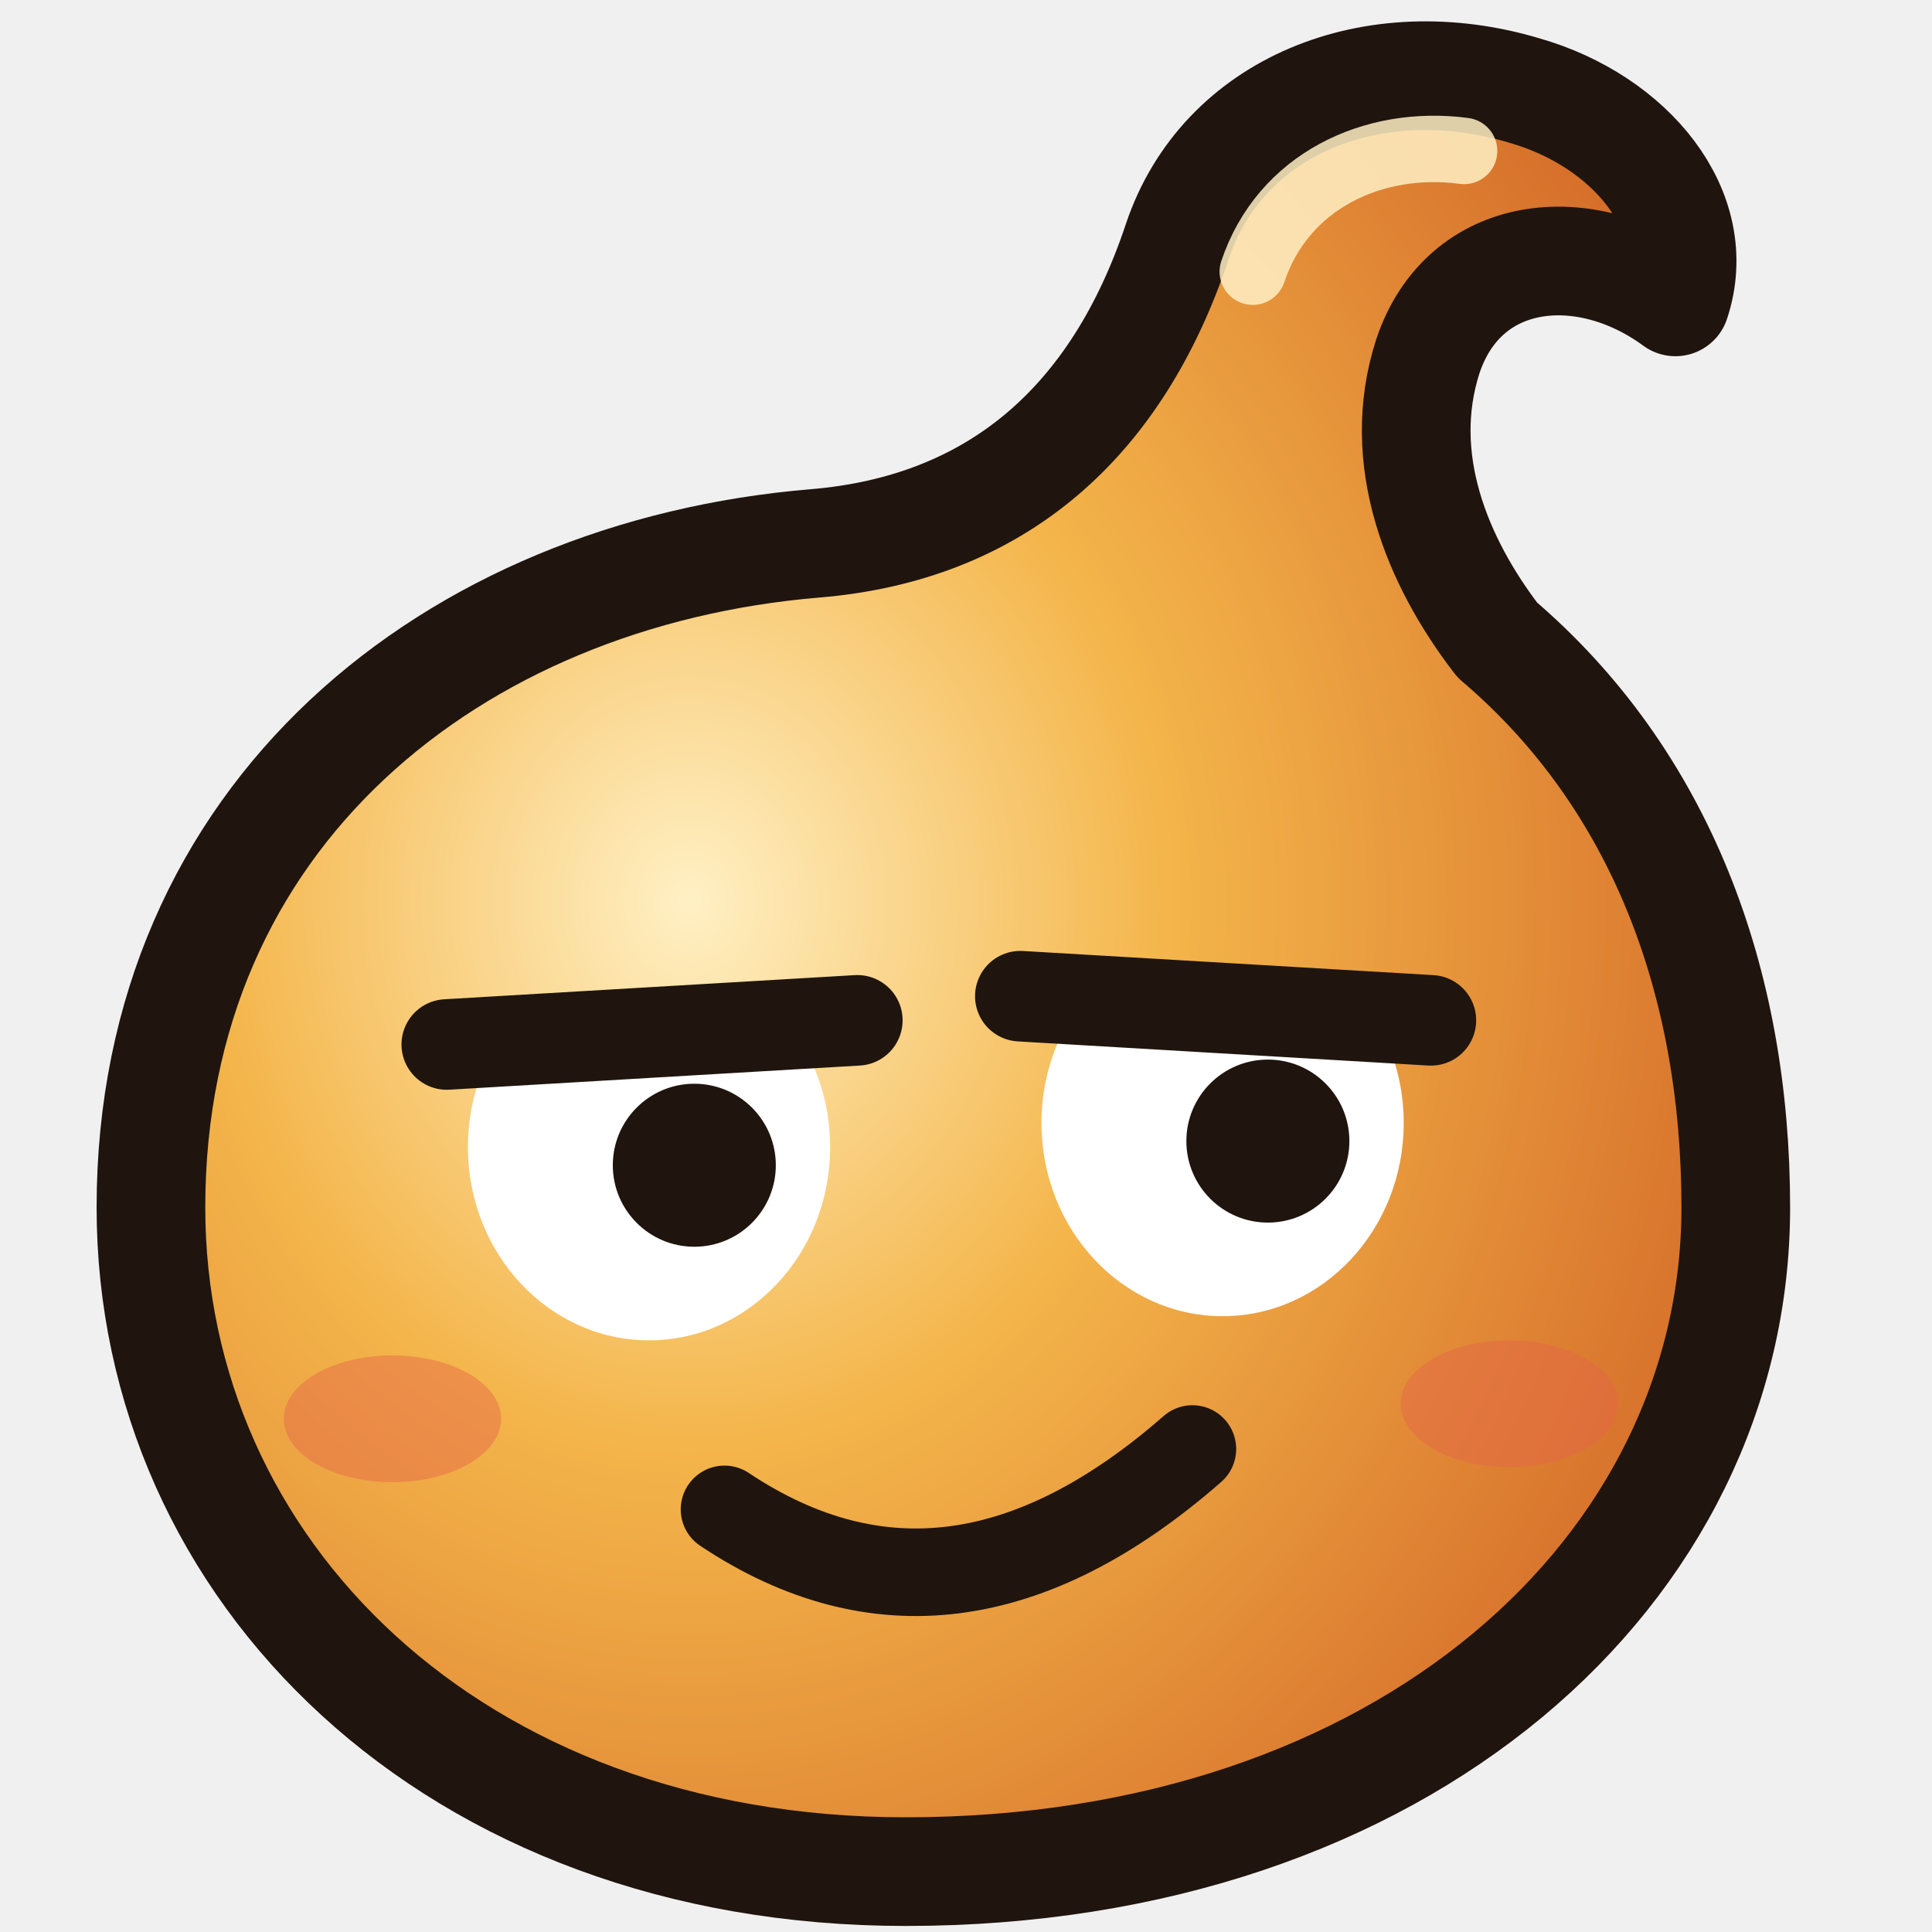
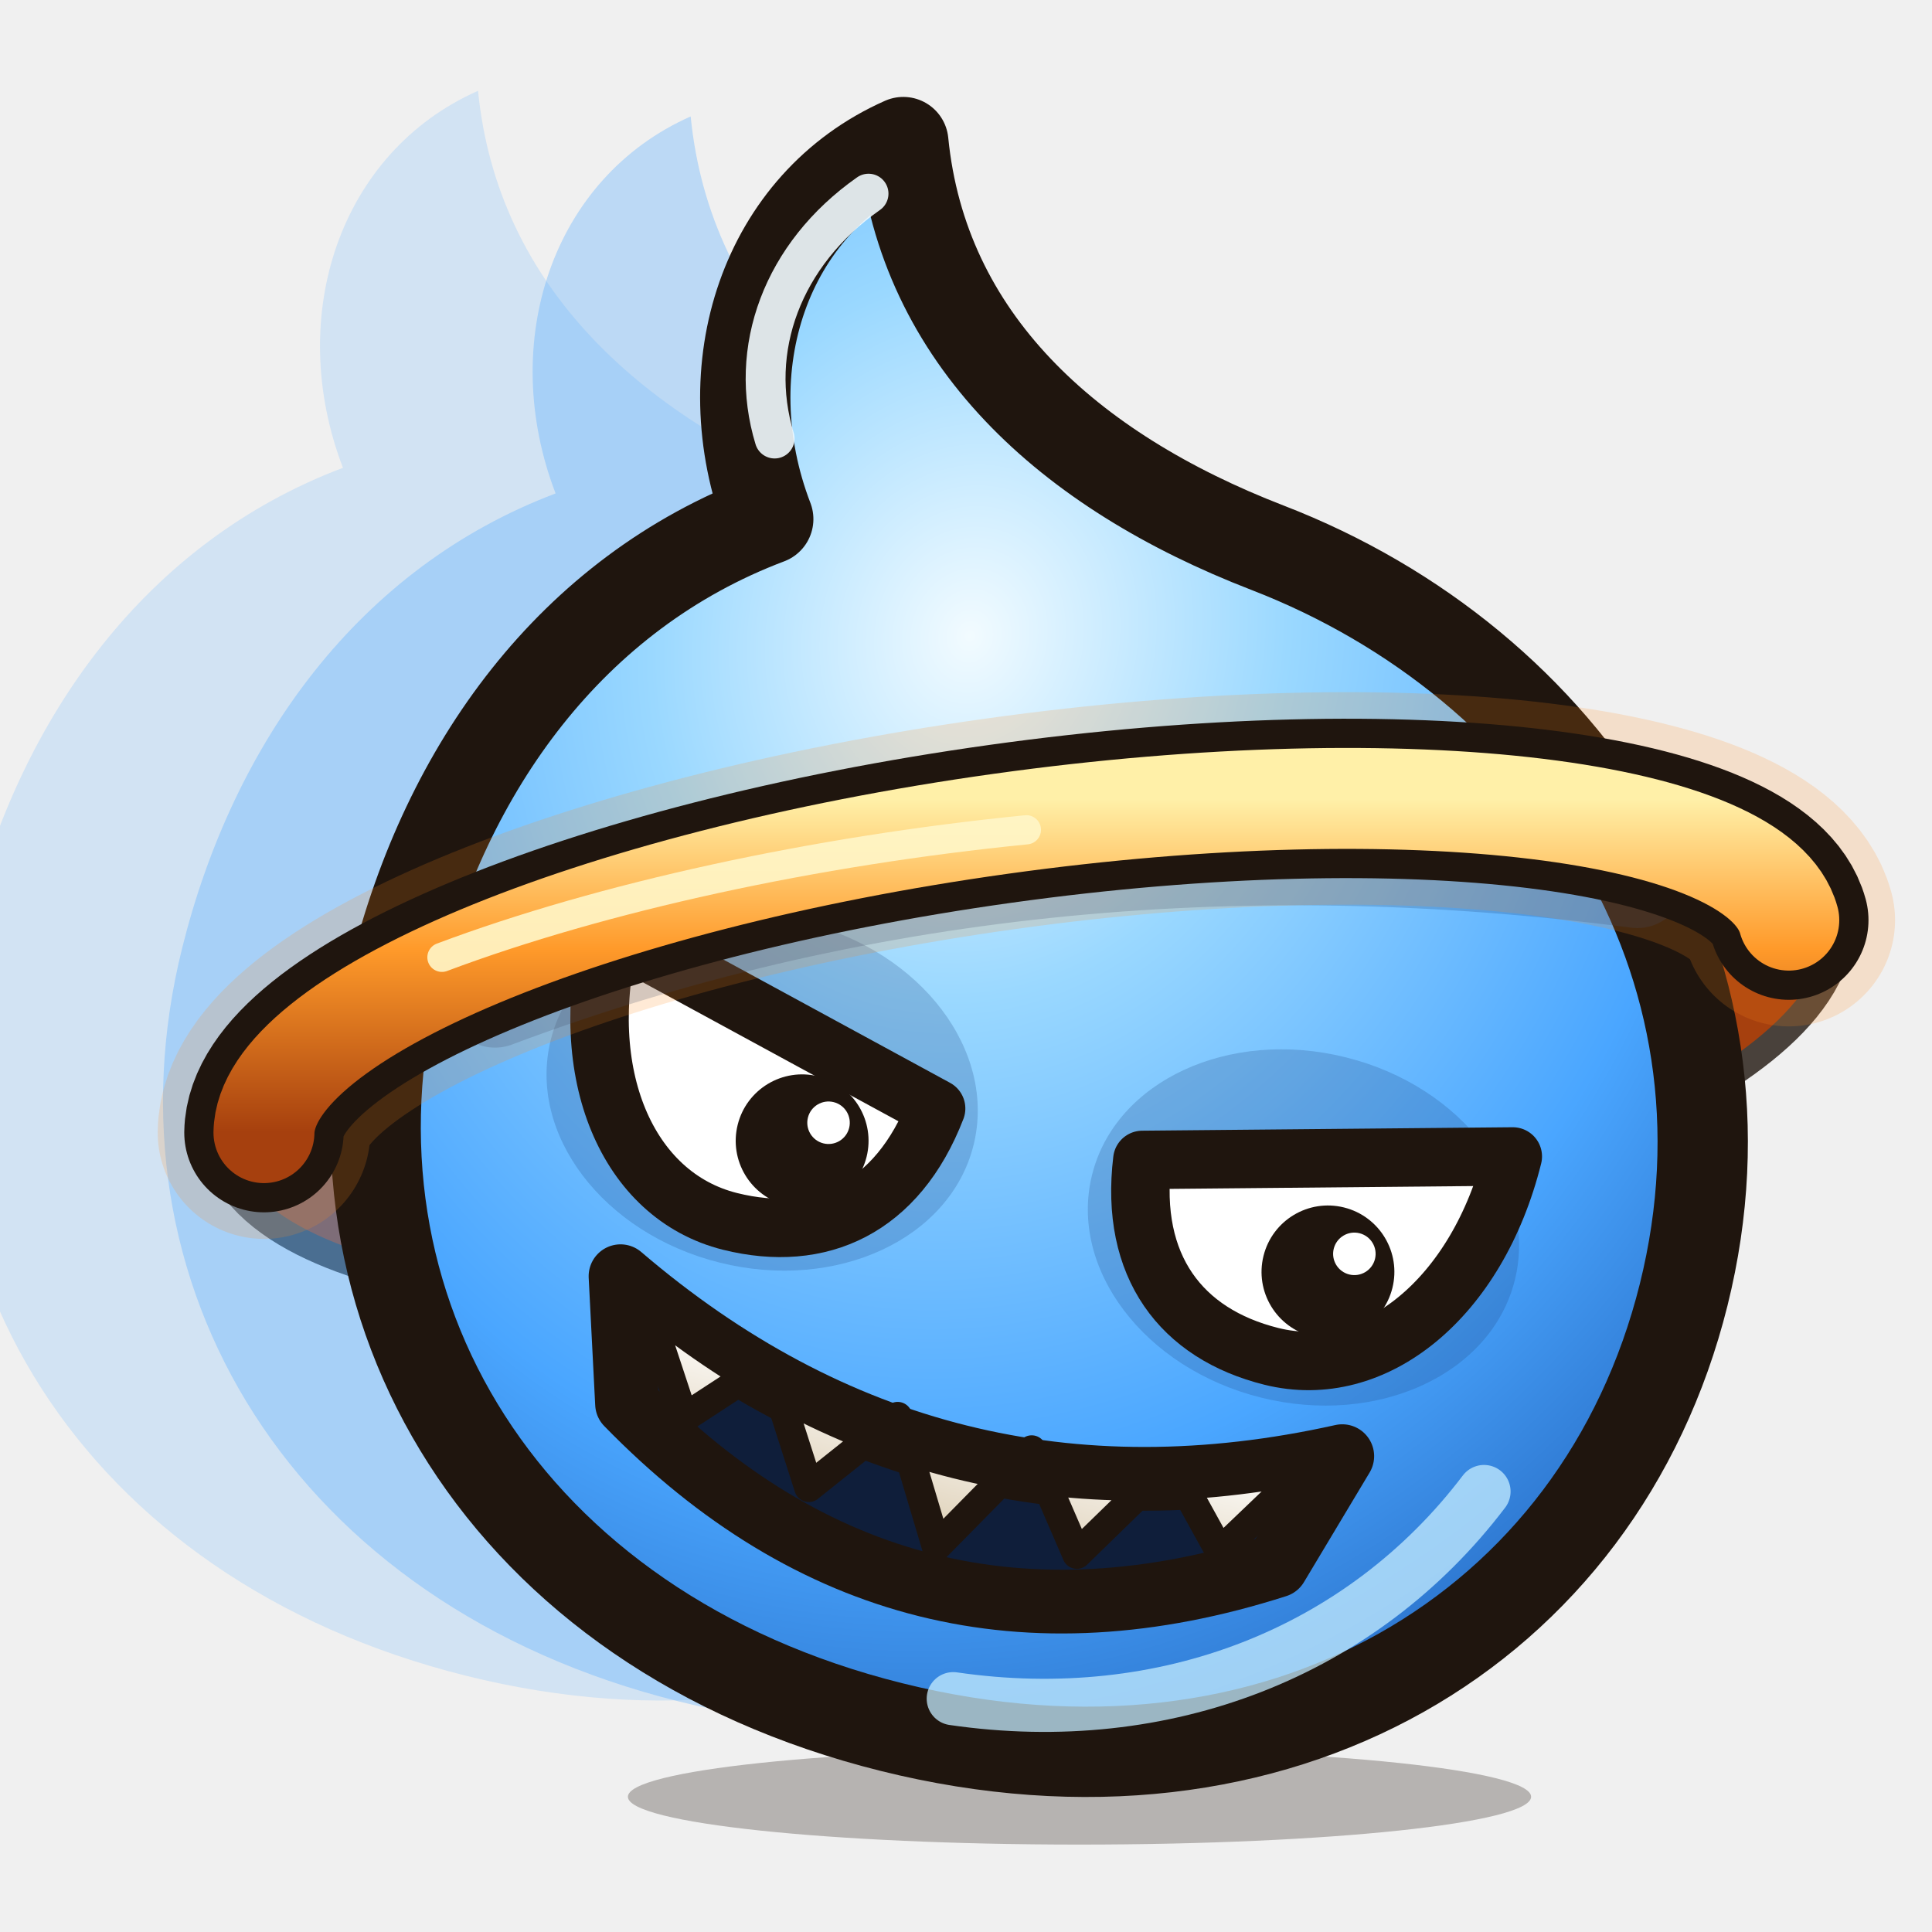
<svg xmlns="http://www.w3.org/2000/svg" viewBox="0 0 64 64">
  <defs>
-     <radialGradient id="g" cx="0.34" cy="0.46" r="0.72">
-       <stop offset="0" stop-color="#fff0c4" />
-       <stop offset="0.42" stop-color="#f4b54a" />
-       <stop offset="1" stop-color="#d46a28" />
+     <radialGradient id="wb" cx="0.36" cy="0.3" r="0.85">
+       <stop offset="0" stop-color="#f2fbff" />
+       <stop offset="0.28" stop-color="#9ad8ff" />
+       <stop offset="0.66" stop-color="#4aa6ff" />
+       <stop offset="1" stop-color="#1f5fb8" />
    </radialGradient>
-     <clipPath id="lidL">
-       <rect x="0" y="34.2" width="32" height="30" />
-     </clipPath>
-     <clipPath id="lidR">
-       <rect x="32" y="33.4" width="32" height="30" />
-     </clipPath>
+     <radialGradient id="wbFlip" cx="0.64" cy="0.3" r="0.85">
+       <stop offset="0" stop-color="#f2fbff" />
+       <stop offset="0.28" stop-color="#9ad8ff" />
+       <stop offset="0.66" stop-color="#4aa6ff" />
+       <stop offset="1" stop-color="#1f5fb8" />
+     </radialGradient>
+     <linearGradient id="wt" x1="0" y1="0" x2="0" y2="1">
+       <stop offset="0" stop-color="#ffffff" />
+       <stop offset="1" stop-color="#dccdb2" />
+     </linearGradient>
+     <radialGradient id="wi" cx="0.5" cy="0.5" r="0.5">
+       <stop offset="0" stop-color="#fff6c8" />
+       <stop offset="0.45" stop-color="#ffb43a" />
+       <stop offset="0.85" stop-color="#e0661a" />
+       <stop offset="1" stop-color="#7a2e0a" />
+     </radialGradient>
+     <linearGradient id="wm" x1="0" y1="0" x2="0" y2="1">
+       <stop offset="0" stop-color="#fff0a8" />
+       <stop offset="0.45" stop-color="#ff9a2a" />
+       <stop offset="1" stop-color="#a6400e" />
+     </linearGradient>
+     <radialGradient id="wg" cx="0.5" cy="0.55" r="0.5">
+       <stop offset="0" stop-color="#ff8a1e" stop-opacity="0.5" />
+       <stop offset="1" stop-color="#ff8a1e" stop-opacity="0" />
+     </radialGradient>
  </defs>
-   <path d="M30 62C15 62 5 52 5 40C5 27 15 19 27 18C33 17.5 37 14 39 8C40.5 3.5 45.5 1.5 50.5 3C54 4 56.5 7 55.5 10C52.5 7.8 48.5 8.2 47.3 11.8C46.2 15.2 47.6 18.6 49.6 21.2C55 25.8 57.5 32.5 57.5 40C57.5 52 46.5 62 30 62Z" fill="url(#g)" stroke="#1f150e" stroke-width="3.6" stroke-linejoin="round" />
-   <path d="M41.5 9C42.5 6 45.5 4.6 48.5 5" fill="none" stroke="#fff0c4" stroke-width="2.2" stroke-linecap="round" opacity="0.85" />
-   <g clip-path="url(#lidL)">
-     <ellipse cx="21.5" cy="38" rx="6" ry="6.4" fill="#fff" />
+   <g transform="translate(34 34) scale(0.88) translate(-34 -34)">
+     <ellipse cx="36" cy="63" rx="17" ry="1.8" fill="#1f150e" opacity="0.28" />
+     <path d="M62.7 30A29 8 -8 0 1 5.3 38" fill="none" stroke="#1f150e" stroke-width="5" stroke-linecap="round" opacity="0.8" />
+     <path d="M62.7 30A29 8 -8 0 1 5.3 38" fill="none" stroke="#a6400e" stroke-width="3" stroke-linecap="round" />
+     <g transform="rotate(14 34 40)">
+       <g transform="translate(66 0) scale(-1 1)">
+         <path d="M32 61C17 61 7 51 7 38C7 25 17 16 29 14.5C37 13.5 43.5 10 46 3C50.5 6.5 51 13 47.5 18C54 22.5 57 30 57 38C57 51 47 61 32 61Z" fill="#4aa6ff" opacity="0.18" transform="translate(16 2)" />
+         <path d="M32 61C17 61 7 51 7 38C7 25 17 16 29 14.5C37 13.5 43.5 10 46 3C50.5 6.5 51 13 47.5 18C54 22.5 57 30 57 38C57 51 47 61 32 61Z" fill="#4aa6ff" opacity="0.32" transform="translate(8 1)" />
+         <path d="M32 61C17 61 7 51 7 38C7 25 17 16 29 14.5C37 13.5 43.5 10 46 3C50.5 6.5 51 13 47.5 18C54 22.5 57 30 57 38C57 51 47 61 32 61Z" fill="url(#wbFlip)" stroke="#1f150e" stroke-width="3.4" stroke-linejoin="round" />
+         <path d="M12.5 47C15.5 54 22 58.6 30 59.4" fill="none" stroke="#c4ecff" stroke-width="2" stroke-linecap="round" opacity="0.75" />
+         <path d="M46.8 5.2C49.4 8.2 49.8 12 48 15" fill="none" stroke="#f2fbff" stroke-width="1.5" stroke-linecap="round" opacity="0.9" />
+         <ellipse cx="21.5" cy="39" rx="8.2" ry="6.6" fill="#1a3f7a" opacity="0.22" />
+         <ellipse cx="42.5" cy="39" rx="8.2" ry="6.6" fill="#1a3f7a" opacity="0.22" />
+         <path d="M14.5 34.5L28 38C27.5 42 25 44 21.5 44C17.5 44 14.5 40 14.5 34.5Z" fill="#ffffff" stroke="#1f150e" stroke-width="2.2" stroke-linejoin="round" />
+         <path d="M49.5 34.5L36 38C36.5 42 39 44 42.5 44C46.5 44 49.5 40 49.5 34.5Z" fill="#ffffff" stroke="#1f150e" stroke-width="2.2" stroke-linejoin="round" />
+         <circle cx="20.2" cy="40.4" r="2.5" fill="#1f150e" />
+         <circle cx="40.6" cy="40.4" r="2.5" fill="#1f150e" />
+         <circle cx="19.4" cy="39.5" r="0.8" fill="#ffffff" />
+         <circle cx="39.8" cy="39.5" r="0.8" fill="#ffffff" />
+         <path d="M18 47Q32 54 46 47L44.6 51.6Q32 59.4 19.4 51.6Z" fill="#0f1e3a" stroke="#1f150e" stroke-width="2.4" stroke-linejoin="round" />
+         <path d="M19.2 47.8L21.6 51.6L24.2 48.8L26.8 53L29.4 49.6L32 54L34.6 49.6L37.2 53L39.8 48.8L42.4 51.6L44.8 47.8Q32 53.8 19.2 47.8Z" fill="url(#wt)" stroke="#1f150e" stroke-width="1.1" stroke-linejoin="round" />
+       </g>
+     </g>
+     <path d="M14 33Q34 25.5 57 28.5" fill="none" stroke="#163a70" stroke-width="3.6" stroke-linecap="round" opacity="0.22" />
+     <path d="M5.3 38A29 8 -8 0 1 62.7 30" fill="none" stroke="#ff8a1e" stroke-width="8" stroke-linecap="round" opacity="0.18" />
+     <path d="M5.3 38A29 8 -8 0 1 62.7 30" fill="none" stroke="#1f150e" stroke-width="6" stroke-linecap="round" />
+     <path d="M5.3 38A29 8 -8 0 1 62.7 30" fill="none" stroke="url(#wm)" stroke-width="3.8" stroke-linecap="round" />
+     <path d="M12 31.4A29 8 -8 0 1 34 26.6" fill="none" stroke="#fff6c8" stroke-width="1.1" stroke-linecap="round" opacity="0.9" />
  </g>
-   <g clip-path="url(#lidR)">
-     <ellipse cx="40.5" cy="37.2" rx="6" ry="6.4" fill="#fff" />
-   </g>
-   <path d="M14.8 34.6L28.4 33.8M33.8 33L47.4 33.8" stroke="#1f150e" stroke-width="3" stroke-linecap="round" />
-   <circle cx="23" cy="38.6" r="2.7" fill="#1f150e" />
-   <circle cx="42" cy="37.8" r="2.7" fill="#1f150e" />
-   <ellipse cx="13" cy="47" rx="3.6" ry="2.1" fill="#e5634a" opacity="0.45" />
-   <ellipse cx="50" cy="46.5" rx="3.6" ry="2.1" fill="#e5634a" opacity="0.45" />
-   <path d="M24 50Q31.5 55 39.5 48" fill="none" stroke="#1f150e" stroke-width="2.9" stroke-linecap="round" />
</svg>
